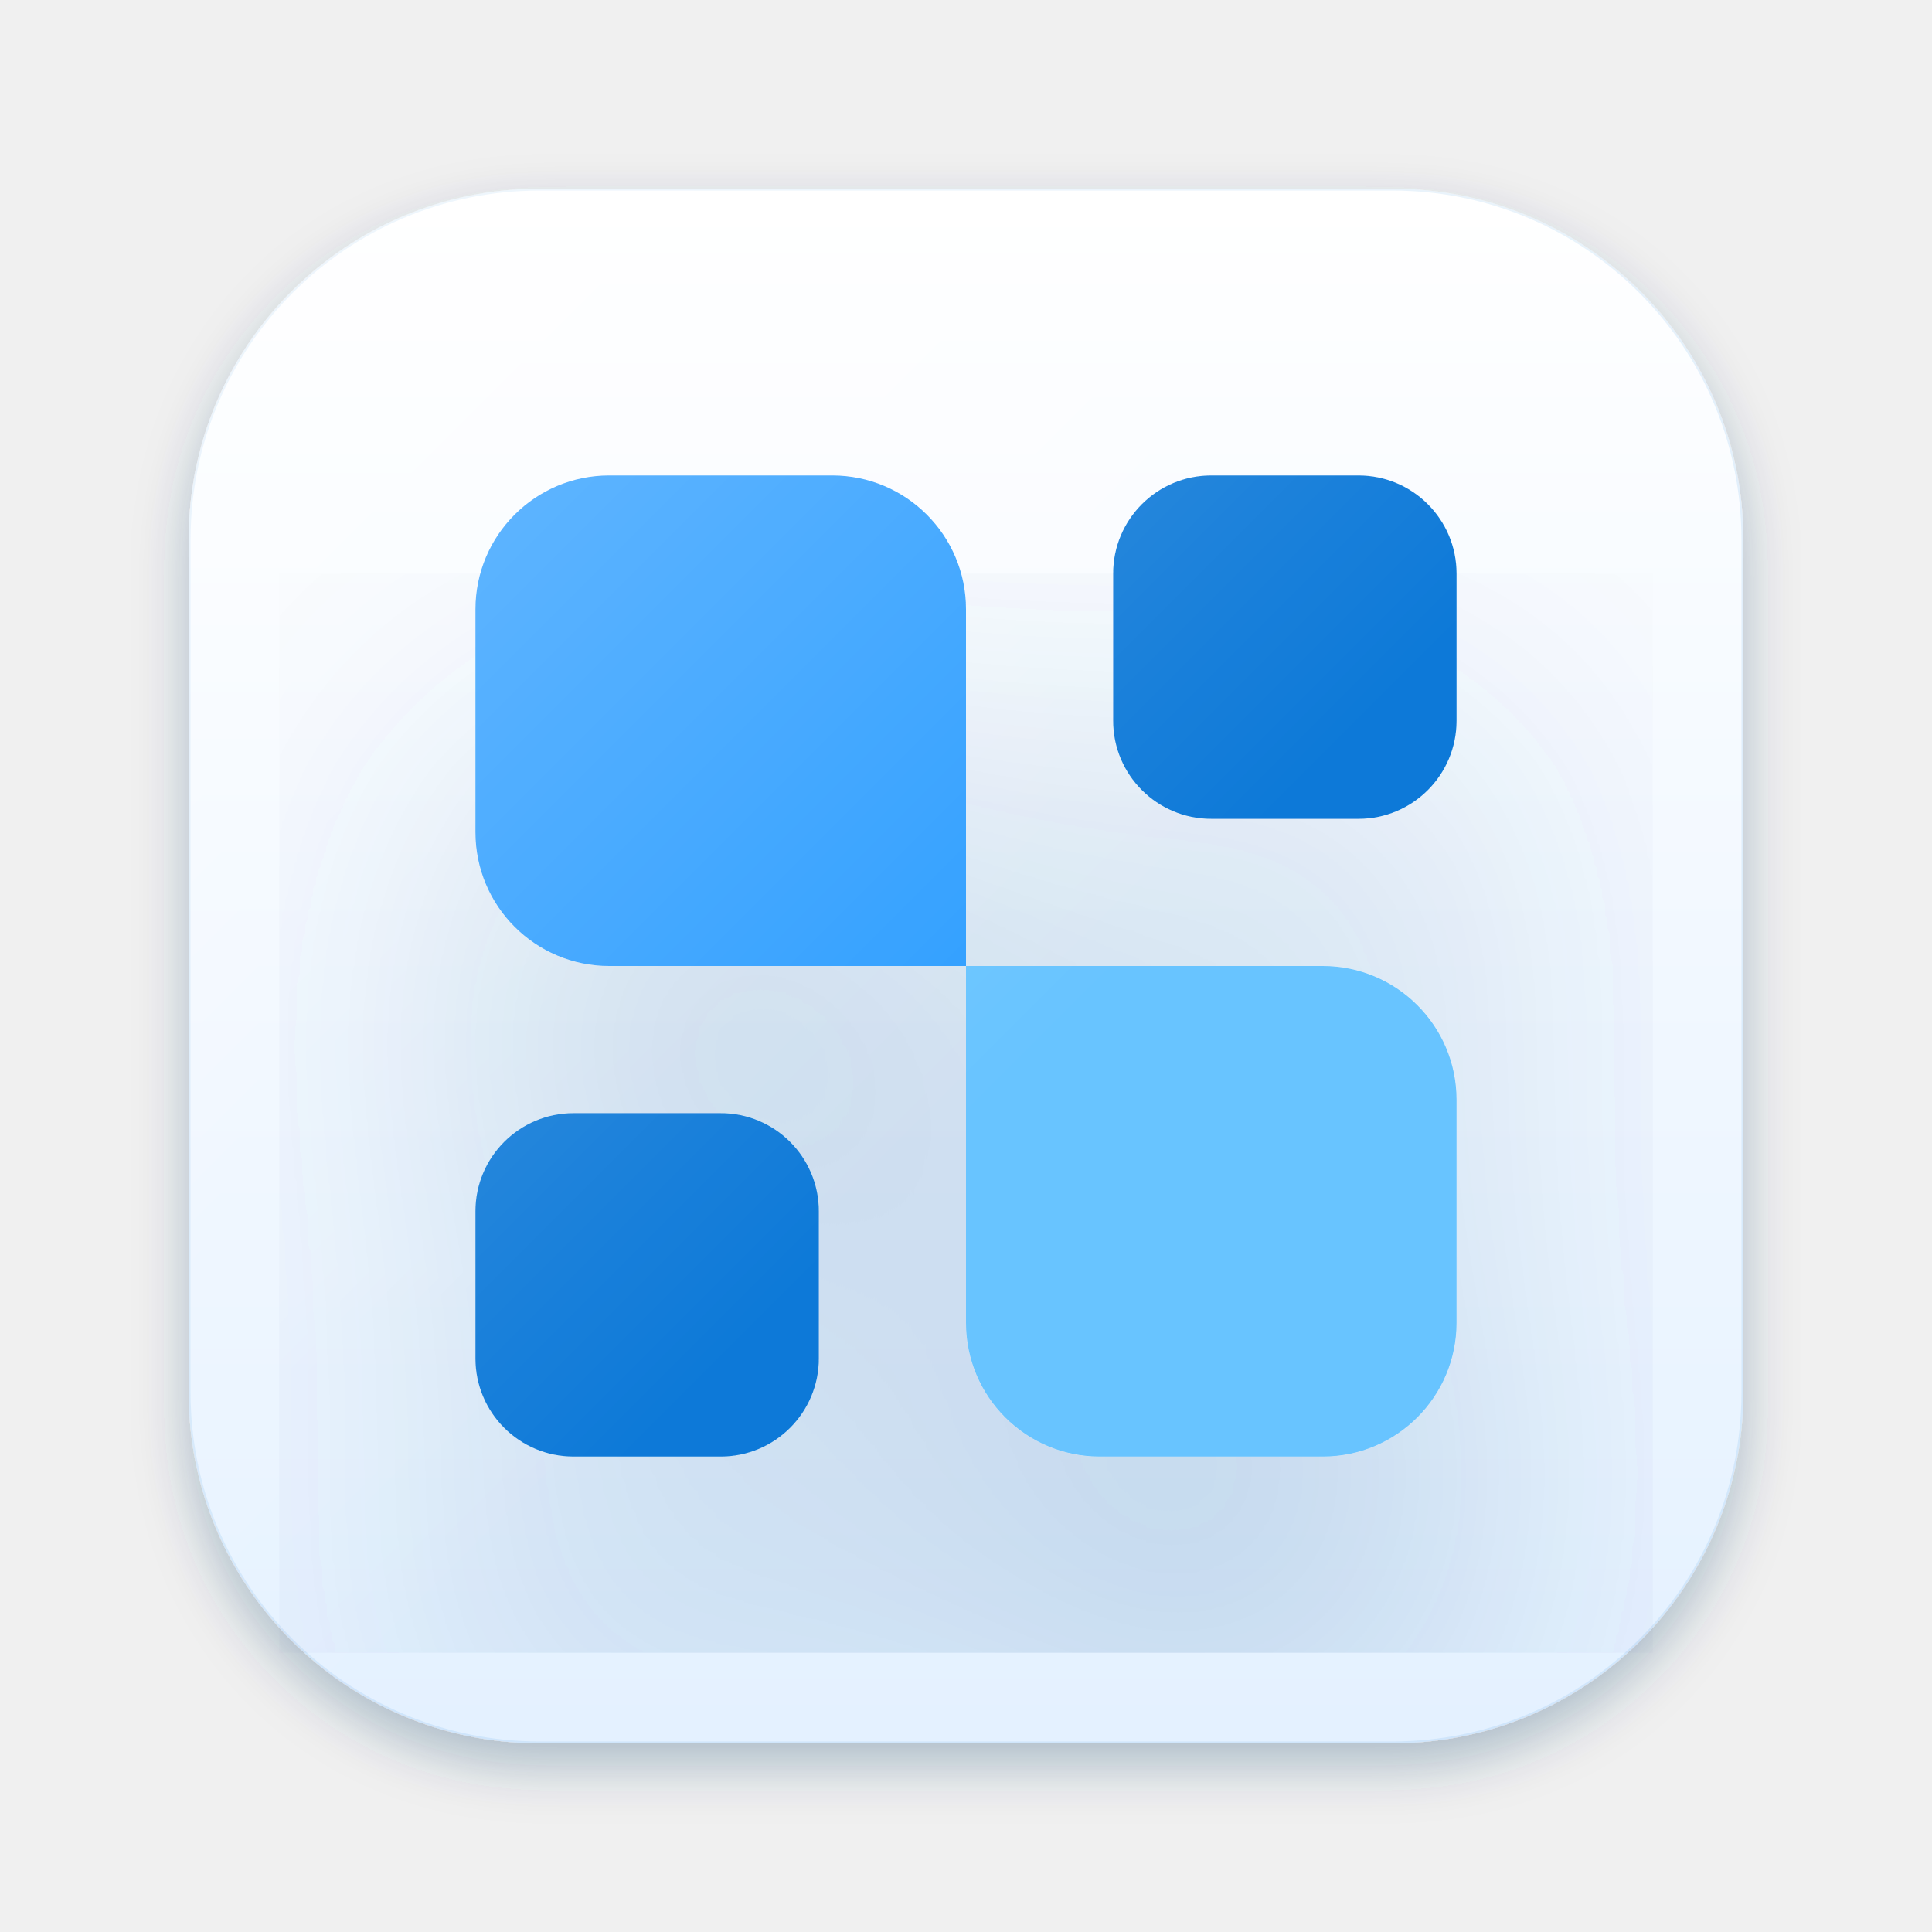
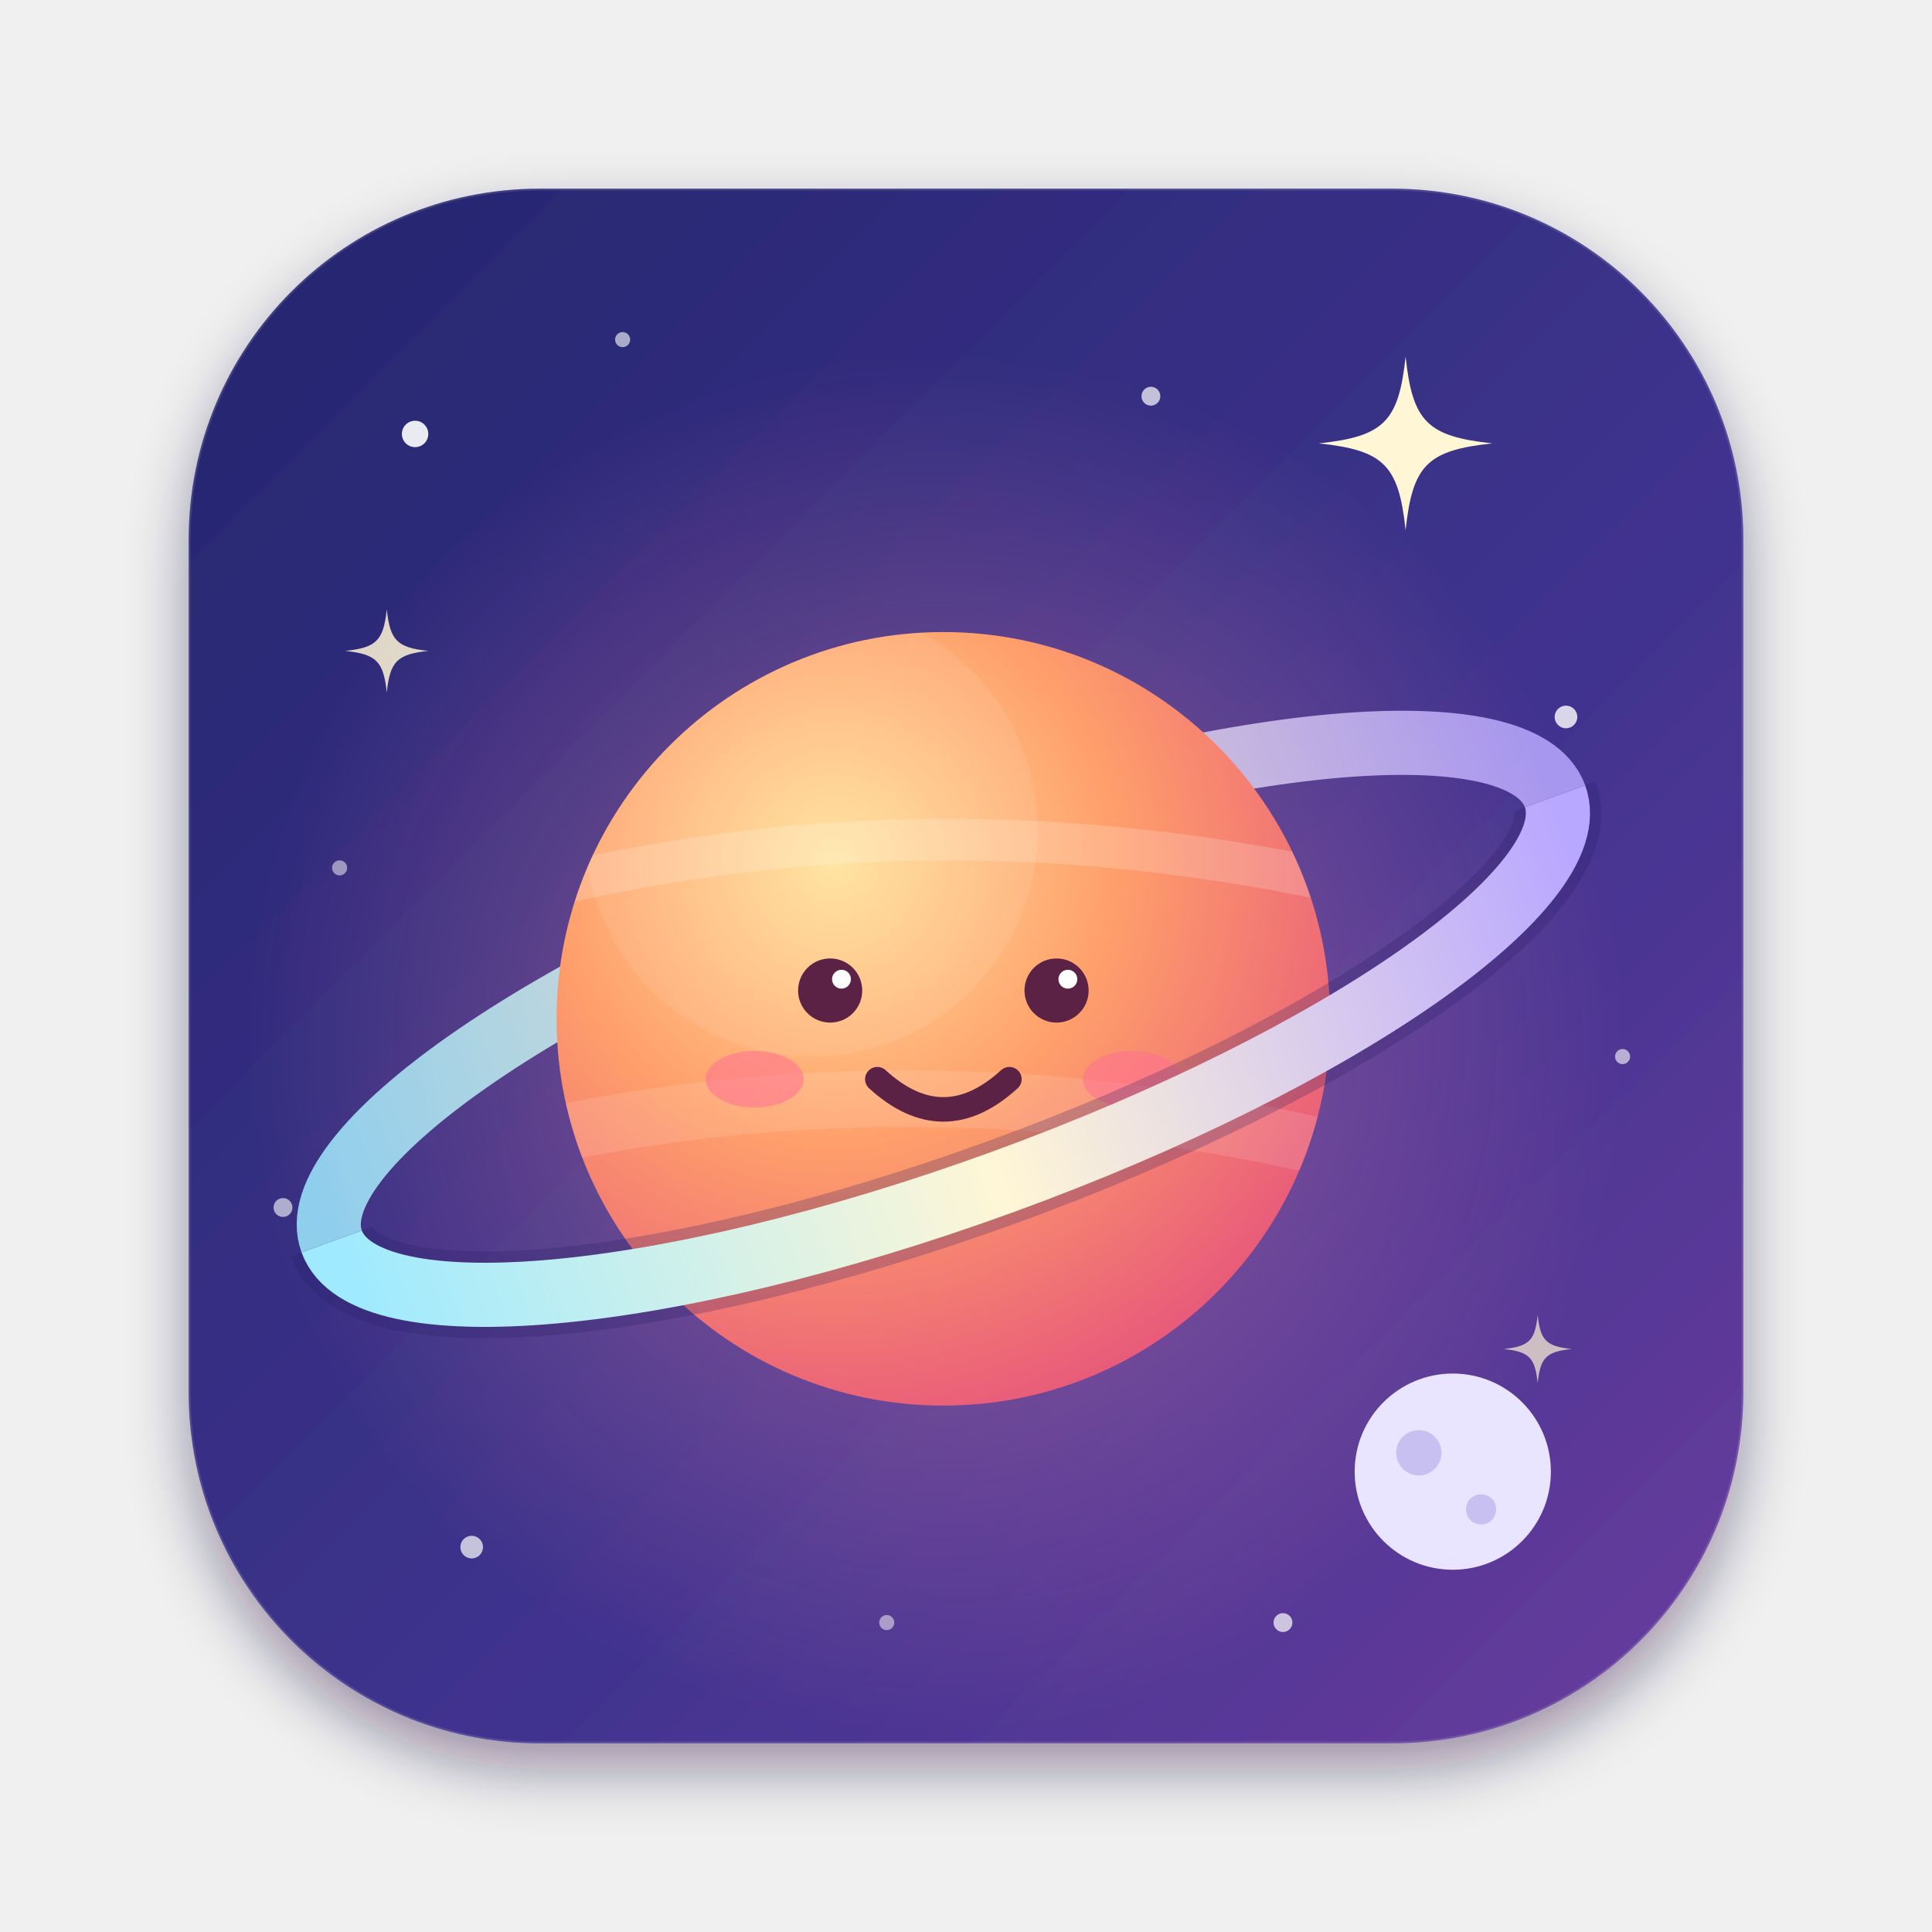
<svg xmlns="http://www.w3.org/2000/svg" width="1024" height="1024" viewBox="0 0 1024 1024">
  <defs>
-     <linearGradient id="tile" x1="0" y1="0" x2="0" y2="1">
-       <stop offset="0" stop-color="#FFFFFF" />
-       <stop offset="1" stop-color="#E4F1FF" />
+     <linearGradient id="sky" x1="0" y1="0" x2="1" y2="1">
+       <stop offset="0" stop-color="#23266E" />
+       <stop offset=".6" stop-color="#40338F" />
+       <stop offset="1" stop-color="#6A3C9E" />
    </linearGradient>
-     <linearGradient id="shine" x1="0" y1="0" x2="1" y2="1">
-       <stop offset="0" stop-color="#FFFFFF" stop-opacity=".35" />
-       <stop offset=".55" stop-color="#FFFFFF" stop-opacity="0" />
+     <radialGradient id="glow" cx=".48" cy=".55" r=".45">
+       <stop offset="0" stop-color="#FF8FB1" stop-opacity=".45" />
+       <stop offset="1" stop-color="#FF8FB1" stop-opacity="0" />
+     </radialGradient>
+     <radialGradient id="planet" cx=".36" cy=".3" r=".8">
+       <stop offset="0" stop-color="#FFE29A" />
+       <stop offset=".45" stop-color="#FF9F6B" />
+       <stop offset="1" stop-color="#E4507C" />
+     </radialGradient>
+     <linearGradient id="ring" x1="0" y1="0" x2="1" y2="0">
+       <stop offset="0" stop-color="#9FEAFF" />
+       <stop offset=".5" stop-color="#FFF6D6" />
+       <stop offset="1" stop-color="#B9A8FF" />
    </linearGradient>
+     <clipPath id="tile">
+       <rect x="100" y="100" width="824" height="824" rx="186" />
+     </clipPath>
+     <clipPath id="ball">
+       <circle cx="500" cy="540" r="205" />
+     </clipPath>
+     <clipPath id="top">
+       <rect x="0" y="0" width="1024" height="540" />
+     </clipPath>
+     <clipPath id="bottom">
+       <rect x="0" y="540" width="1024" height="484" />
+     </clipPath>
    <filter id="shadow" x="-20%" y="-20%" width="140%" height="140%">
-       <feDropShadow dx="0" dy="12" stdDeviation="14" flood-color="#0A3A66" flood-opacity=".28" />
+       <feDropShadow dx="0" dy="14" stdDeviation="16" flood-color="#120C3A" flood-opacity=".4" />
    </filter>
-     <filter id="lift" x="-20%" y="-20%" width="140%" height="140%">
-       <feDropShadow dx="0" dy="6" stdDeviation="8" flood-color="#0C4F8F" flood-opacity=".22" />
-     </filter>
+     <path id="sparkle" d="M0 -1 C0.08 -0.25 0.25 -0.08 1 0 C0.25 0.08 0.08 0.25 0 1 C-0.08 0.25 -0.25 0.08 -1 0 C-0.25 -0.08 -0.08 -0.25 0 -1Z" fill="#FFF6D6" />
  </defs>
-   <rect x="100" y="100" width="824" height="824" rx="186" fill="url(#tile)" filter="url(#shadow)" />
-   <rect x="100.5" y="100.5" width="823" height="823" rx="185.5" fill="none" stroke="#0C79D8" stroke-opacity=".10" />
-   <g transform="translate(200 200) scale(26)" filter="url(#lift)">
-     <path d="M22 19.273C22 20.779 20.779 22 19.273 22H14.727C13.221 22 12 20.779 12 19.273V12H19.273C20.779 12 22 13.221 22 14.727V19.273Z" fill="#68C4FF" />
-     <path d="M20 2C21.105 2 22 2.895 22 4V7C22 8.105 21.105 9 20 9H17C15.895 9 15 8.105 15 7V4C15 2.895 15.895 2 17 2H20Z" fill="#0C79D8" />
-     <path d="M7 15C8.105 15 9 15.895 9 17V20C9 21.105 8.105 22 7 22H4C2.895 22 2 21.105 2 20V17C2 15.895 2.895 15 4 15H7Z" fill="#0C79D8" />
-     <path d="M12 12H4.727C3.221 12 2 10.779 2 9.273V4.727C2 3.221 3.221 2 4.727 2H9.273C10.779 2 12 3.221 12 4.727V12Z" fill="#2E9EFF" />
+   <g filter="url(#shadow)">
+     <rect x="100" y="100" width="824" height="824" rx="186" fill="url(#sky)" />
  </g>
-   <rect x="100" y="100" width="824" height="824" rx="186" fill="url(#shine)" />
+   <g clip-path="url(#tile)">
+     <rect x="100" y="100" width="824" height="824" fill="url(#glow)" />
+     <g fill="#FFFFFF">
+       <circle cx="220" cy="230" r="7" opacity=".9" />
+       <circle cx="330" cy="180" r="4" opacity=".6" />
+       <circle cx="610" cy="210" r="5" opacity=".7" />
+       <circle cx="830" cy="380" r="6" opacity=".8" />
+       <circle cx="180" cy="460" r="4" opacity=".5" />
+       <circle cx="250" cy="820" r="6" opacity=".7" />
+       <circle cx="860" cy="560" r="4" opacity=".6" />
+       <circle cx="470" cy="860" r="4" opacity=".5" />
+       <circle cx="680" cy="860" r="5" opacity=".7" />
+       <circle cx="150" cy="640" r="5" opacity=".6" />
+     </g>
+     <use href="#sparkle" transform="translate(745 235) scale(46)" />
+     <use href="#sparkle" transform="translate(205 345) scale(22)" opacity=".85" />
+     <use href="#sparkle" transform="translate(815 715) scale(18)" opacity=".7" />
+     <circle cx="770" cy="780" r="52" fill="#E9E4FF" />
+     <circle cx="752" cy="770" r="12" fill="#C9C0F2" />
+     <circle cx="785" cy="800" r="8" fill="#C9C0F2" />
+     <g transform="rotate(-20 500 540)" clip-path="url(#top)">
+       <ellipse cx="500" cy="540" rx="345" ry="92" fill="none" stroke="url(#ring)" stroke-width="34" opacity=".85" />
+     </g>
+     <circle cx="500" cy="540" r="205" fill="url(#planet)" />
+     <g clip-path="url(#ball)" fill="none" stroke="#FFFFFF" stroke-linecap="round">
+       <path d="M290 470 Q500 420 720 470" stroke-width="22" opacity=".18" />
+       <path d="M300 600 Q500 560 710 610" stroke-width="30" opacity=".12" />
+       <circle cx="430" cy="440" r="120" stroke-width="0" fill="#FFFFFF" opacity=".08" />
+     </g>
+     <g>
+       <circle cx="440" cy="525" r="17" fill="#5B2245" />
+       <circle cx="560" cy="525" r="17" fill="#5B2245" />
+       <circle cx="446" cy="519" r="5" fill="#FFFFFF" />
+       <circle cx="566" cy="519" r="5" fill="#FFFFFF" />
+       <path d="M465 572 Q500 604 535 572" fill="none" stroke="#5B2245" stroke-width="13" stroke-linecap="round" />
+       <ellipse cx="400" cy="572" rx="26" ry="15" fill="#FF6F91" opacity=".55" />
+       <ellipse cx="600" cy="572" rx="26" ry="15" fill="#FF6F91" opacity=".55" />
+     </g>
+     <g transform="rotate(-20 500 540)" clip-path="url(#bottom)">
+       <ellipse cx="500" cy="540" rx="345" ry="92" fill="none" stroke="#2A1F66" stroke-opacity=".25" stroke-width="46" />
+       <ellipse cx="500" cy="540" rx="345" ry="92" fill="none" stroke="url(#ring)" stroke-width="34" />
+     </g>
+   </g>
+   <rect x="100.5" y="100.5" width="823" height="823" rx="185.5" fill="none" stroke="#FFFFFF" stroke-opacity=".12" />
</svg>
